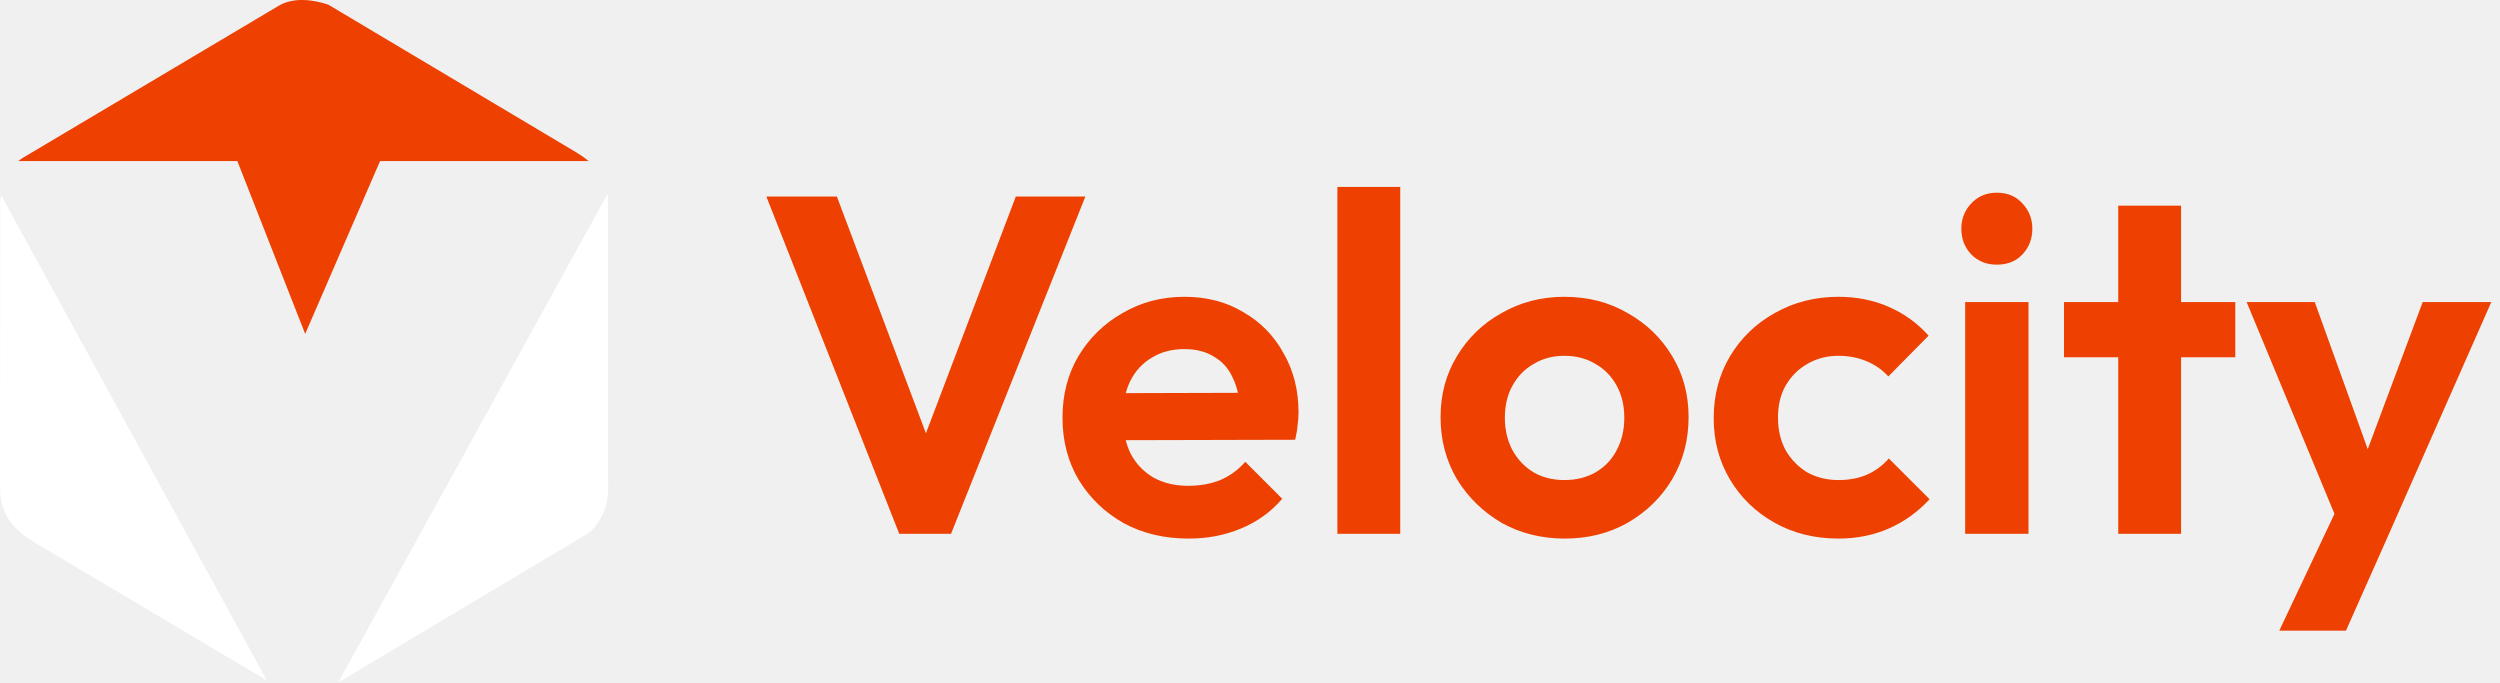
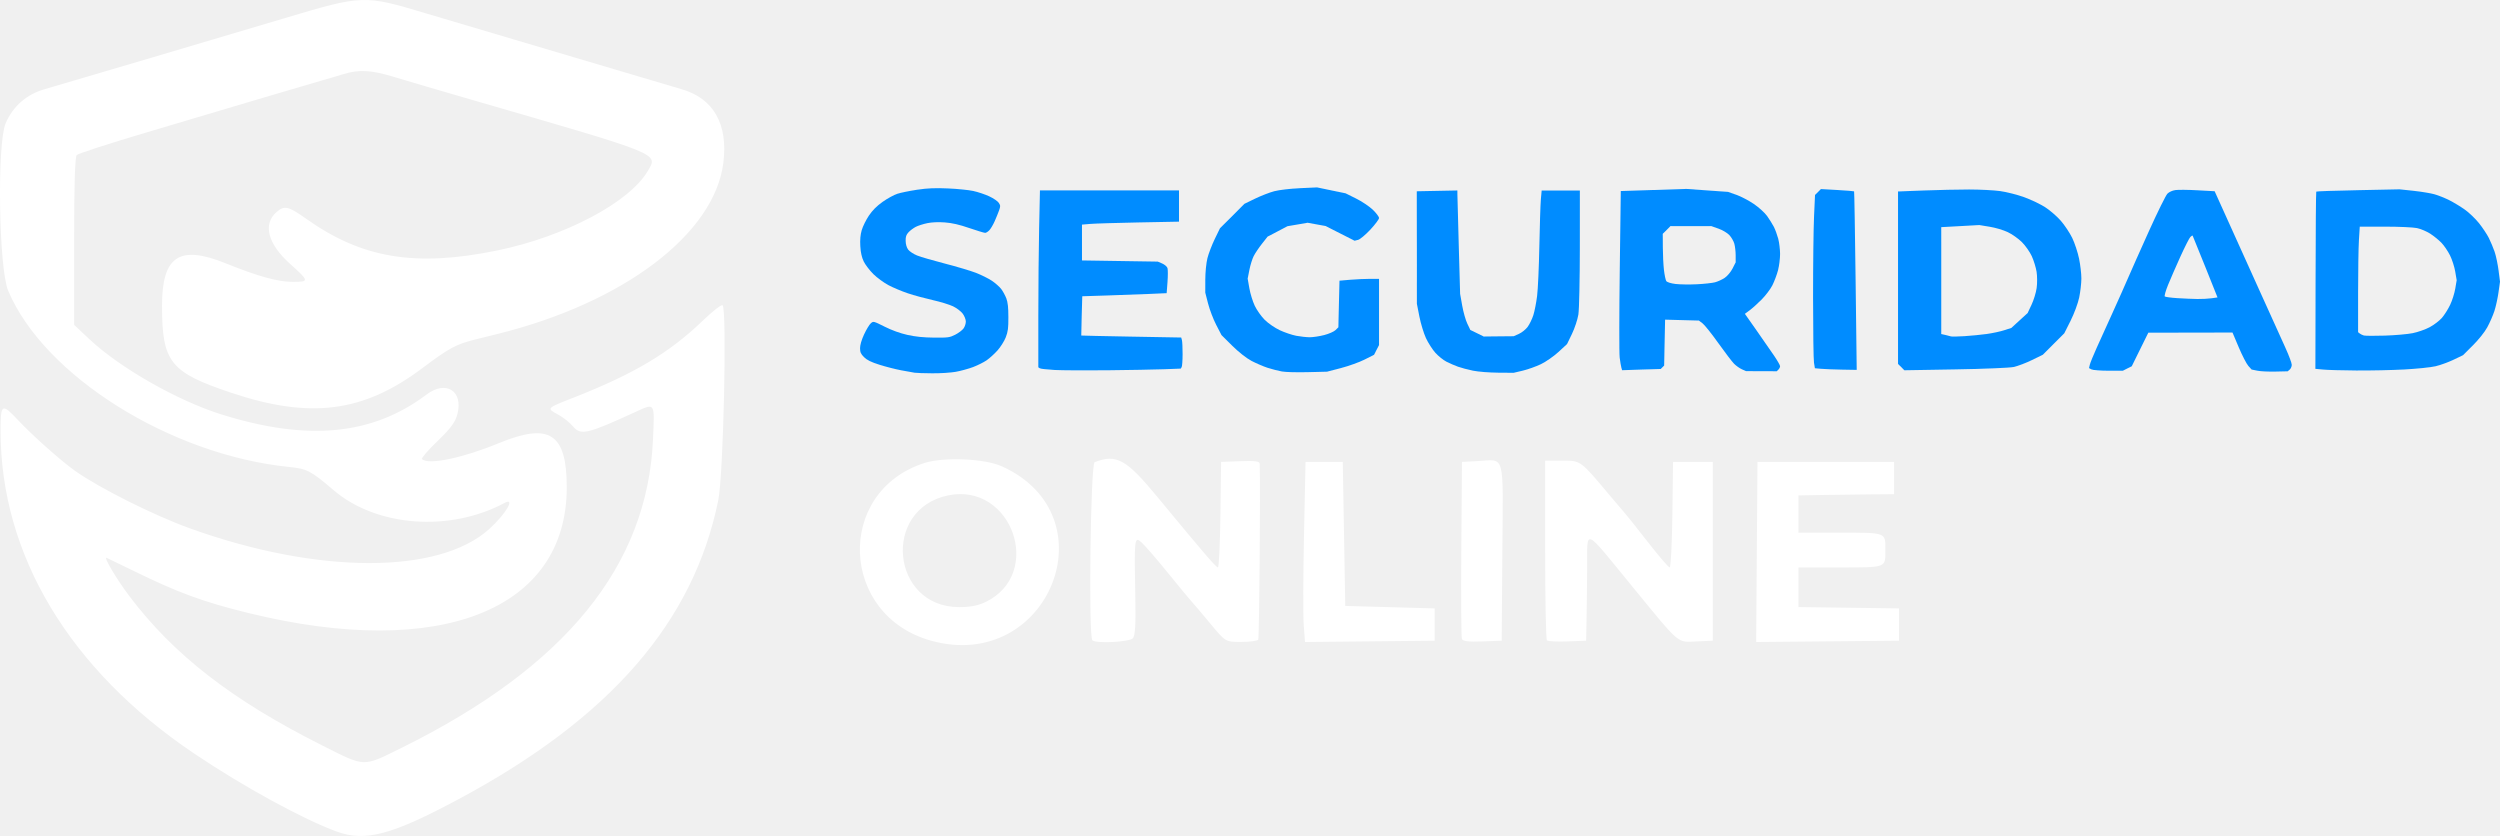
- <svg xmlns="http://www.w3.org/2000/svg" width="370" height="101" viewBox="0 0 370 101" fill="none">
-   <path d="M35.129 23.84L45.167 49.415L56.248 23.84H87.108C86.565 23.376 85.978 22.964 85.362 22.594L48.617 0.705C46.377 -0.07 43.427 -0.439 41.267 0.842L3.363 23.369C3.138 23.507 2.928 23.666 2.725 23.833H35.129V23.84Z" fill="#EE4000" />
-   <path d="M0.145 28.858C0.08 29.285 0.043 29.712 0.043 30.132L0 72.036C0 76.178 1.957 78.394 5.262 80.363L39.492 100.703L0.145 28.858Z" fill="white" />
-   <path d="M89.92 28.706L50.059 101L86.666 79.154C88.703 77.937 90 75.026 90 72.644L89.978 29.604C89.978 29.292 89.949 28.995 89.913 28.698L89.92 28.706Z" fill="white" />
-   <path d="M133.087 79L113.42 29.087H123.857L139.051 69.486H135.004L150.34 29.087H160.635L140.755 79H133.087ZM175.923 79.71C172.326 79.71 169.131 78.953 166.338 77.438C163.546 75.876 161.321 73.746 159.664 71.048C158.055 68.35 157.25 65.273 157.25 61.818C157.25 58.41 158.031 55.381 159.593 52.73C161.203 50.032 163.38 47.902 166.125 46.34C168.871 44.731 171.924 43.926 175.284 43.926C178.598 43.926 181.509 44.683 184.017 46.198C186.573 47.665 188.561 49.701 189.981 52.304C191.449 54.86 192.182 57.771 192.182 61.037C192.182 61.652 192.135 62.291 192.04 62.954C191.993 63.569 191.875 64.279 191.685 65.084L162.859 65.155V58.197L187.354 58.126L183.591 61.037C183.497 59.002 183.118 57.298 182.455 55.925C181.84 54.552 180.917 53.511 179.686 52.801C178.503 52.044 177.036 51.665 175.284 51.665C173.438 51.665 171.829 52.091 170.456 52.943C169.084 53.748 168.019 54.907 167.261 56.422C166.551 57.889 166.196 59.641 166.196 61.676C166.196 63.759 166.575 65.581 167.332 67.143C168.137 68.658 169.273 69.841 170.74 70.693C172.208 71.498 173.912 71.9 175.852 71.9C177.604 71.9 179.189 71.616 180.609 71.048C182.029 70.433 183.26 69.533 184.301 68.35L189.768 73.817C188.112 75.758 186.076 77.225 183.662 78.219C181.296 79.213 178.716 79.71 175.923 79.71ZM197.934 79V27.667H207.235V79H197.934ZM231.593 79.71C228.138 79.71 225.014 78.929 222.221 77.367C219.476 75.758 217.275 73.604 215.618 70.906C214.009 68.161 213.204 65.108 213.204 61.747C213.204 58.386 214.009 55.381 215.618 52.73C217.228 50.032 219.429 47.902 222.221 46.34C225.014 44.731 228.114 43.926 231.522 43.926C235.025 43.926 238.149 44.731 240.894 46.34C243.687 47.902 245.888 50.032 247.497 52.73C249.107 55.381 249.911 58.386 249.911 61.747C249.911 65.108 249.107 68.161 247.497 70.906C245.888 73.604 243.687 75.758 240.894 77.367C238.149 78.929 235.049 79.71 231.593 79.71ZM231.522 71.048C233.274 71.048 234.812 70.669 236.137 69.912C237.51 69.107 238.551 68.019 239.261 66.646C240.019 65.226 240.397 63.617 240.397 61.818C240.397 60.019 240.019 58.434 239.261 57.061C238.504 55.688 237.463 54.623 236.137 53.866C234.812 53.061 233.274 52.659 231.522 52.659C229.818 52.659 228.304 53.061 226.978 53.866C225.653 54.623 224.612 55.688 223.854 57.061C223.097 58.434 222.718 60.019 222.718 61.818C222.718 63.617 223.097 65.226 223.854 66.646C224.612 68.019 225.653 69.107 226.978 69.912C228.304 70.669 229.818 71.048 231.522 71.048ZM272.087 79.71C268.585 79.71 265.437 78.929 262.644 77.367C259.852 75.805 257.651 73.675 256.041 70.977C254.432 68.279 253.627 65.25 253.627 61.889C253.627 58.481 254.432 55.428 256.041 52.73C257.651 50.032 259.852 47.902 262.644 46.34C265.484 44.731 268.632 43.926 272.087 43.926C274.785 43.926 277.27 44.423 279.542 45.417C281.814 46.411 283.779 47.831 285.435 49.677L279.471 55.712C278.572 54.718 277.483 53.961 276.205 53.44C274.975 52.919 273.602 52.659 272.087 52.659C270.383 52.659 268.845 53.061 267.472 53.866C266.147 54.623 265.082 55.688 264.277 57.061C263.52 58.386 263.141 59.972 263.141 61.818C263.141 63.617 263.52 65.226 264.277 66.646C265.082 68.019 266.147 69.107 267.472 69.912C268.845 70.669 270.383 71.048 272.087 71.048C273.649 71.048 275.046 70.788 276.276 70.267C277.554 69.699 278.643 68.894 279.542 67.853L285.577 73.888C283.826 75.781 281.814 77.225 279.542 78.219C277.27 79.213 274.785 79.71 272.087 79.71ZM290.845 79V44.707H300.217V79H290.845ZM295.531 39.169C294.016 39.169 292.762 38.672 291.768 37.678C290.774 36.637 290.277 35.359 290.277 33.844C290.277 32.377 290.774 31.122 291.768 30.081C292.762 29.04 294.016 28.519 295.531 28.519C297.093 28.519 298.347 29.04 299.294 30.081C300.288 31.122 300.785 32.377 300.785 33.844C300.785 35.359 300.288 36.637 299.294 37.678C298.347 38.672 297.093 39.169 295.531 39.169ZM313.497 79V30.436H322.798V79H313.497ZM305.474 52.872V44.707H330.821V52.872H305.474ZM346.844 79.284L332.502 44.707H342.584L352.098 71.119H348.69L358.559 44.707H368.712L353.447 79.284H346.844ZM337.33 93.342L347.767 71.261L353.447 79.284L347.199 93.342H337.33Z" fill="#EE4000" />
+ <svg xmlns="http://www.w3.org/2000/svg" width="2457.88" height="821.91" viewBox="0 0 2457.88 821.91" preserveAspectRatio="xMidYMid meet">
+   <defs>
+     <mask id="mask_1" mask-type="alpha">
+       <path d="M-26.29,-269.76 L2473.71,-269.76 L2473.71,1093.24 L-26.29,1093.24 L-26.29,-269.76 Z" fill-rule="evenodd" style="fill:white;" />
+     </mask>
+   </defs>
+   <g id="Grupo2">
+     <g mask="url(#mask_1)">
+       <path d="M331.38,817.67 C298.27,805.67 239.57,773.57 191,740.91 C68.3,658.41 0.57,545.53 0.57,423.57 C0.57,396.65 1.73,395.96 17.96,413.27 C32.01,428.25 59.92,453.07 73.66,462.82 C97.85,479.97 151.56,506.84 187.34,519.68 C312.85,564.74 431.41,564.9 481.02,520.09 C497.21,505.46 507.16,488.52 496.07,494.46 C442.13,523.33 370.31,518 328.07,481.99 C305.37,462.65 302.03,460.91 284.15,459.09 C167.27,447.19 43.3,369.38 8.02,285.79 C-1.23,263.86 -3.05,141.18 5.58,121.12 C12.72,104.51 26.15,92.77 43.8,87.72 C61.88,82.54 225.7,34.08 280.11,17.81 C356.76,-5.11 357.8,-5.14 419.27,13.3 C440.75,19.75 479.76,31.32 505.94,39.03 C532.12,46.73 576.62,59.93 604.82,68.36 C633.02,76.8 662.33,85.48 669.96,87.66 C701.5,96.65 715.94,122.03 711.16,160.1 C702.37,230.07 613.09,297.67 488.85,328.41 C484.15,329.57 474.81,331.88 468.1,333.55 C448.25,338.48 442.01,341.84 414.97,362.13 C357.13,405.54 304.89,412.19 227.02,386.05 C167.27,365.99 159.36,356.03 159.29,300.82 C159.23,251.9 176.19,240.47 221.65,258.79 C253.74,271.73 273.16,277.12 287.69,277.12 C304.27,277.12 304.17,276.46 285.15,259.38 C263.22,239.69 258.2,220.35 271.94,208.43 C279.63,201.77 283.55,202.66 301,215.06 C355.9,254.06 408.38,262.78 488.77,246.27 C555.29,232.6 618.75,199.09 636.96,168 C647.1,150.69 651.26,152.38 466.88,99 C433.98,89.47 398.21,78.96 387.39,75.64 C365.03,68.78 352.83,68.13 337.31,72.97 C331.36,74.83 322.1,77.56 316.73,79.03 C311.36,80.51 284.99,88.27 258.14,96.27 C231.28,104.28 179.79,119.59 143.71,130.3 C107.63,141.01 76.93,150.95 75.48,152.4 C73.7,154.18 72.86,181.65 72.88,237.22 L72.91,319.41 L87.78,333.39 C117.9,361.7 174.47,393.93 217.85,407.49 C302.81,434.06 366.36,427.87 419.43,387.85 C438.5,373.47 455.63,384.41 449.7,407.16 C447.65,415.02 442.96,421.37 430.15,433.64 C420.88,442.51 414,450.48 414.86,451.34 C420.94,457.41 454.74,450.41 490.56,435.64 C540.37,415.12 557.21,426.1 557.21,479.13 C557.21,599.68 432.86,648.89 244.71,602.81 C199.6,591.76 174.86,582.66 130.12,560.66 C117.45,554.43 106.06,548.93 104.82,548.43 C101.35,547.04 114.72,569.57 127.09,585.96 C170.88,643.93 228.05,688.26 316.23,732.59 C359.83,754.51 356.04,754.39 395,735.14 C555.92,655.65 636.72,556.35 642.02,431.54 C643.58,394.77 644.44,395.99 623.58,405.55 C577.16,426.82 570.94,428.23 563.35,419.21 C560.19,415.45 553.67,410.26 548.86,407.67 C537.06,401.31 536.89,401.5 563.92,390.91 C623.2,367.69 658.06,346.93 690.87,315.32 C700.61,305.94 709.4,299.1 710.41,300.11 C714.86,304.57 711.26,466.8 706.16,491.86 C681.75,611.64 599.91,705.86 450.99,785.63 C385.27,820.83 359.3,827.79 331.38,817.67 ZM915.64,629.97 C825.59,605.17 820.81,483.55 908.77,455.22 C927.78,449.09 968.08,450.81 985.01,458.47 C1093.26,507.41 1030.85,661.71 915.64,629.97 ZM969.04,591.84 C1026.57,563.99 994.87,474.02 932.12,487.05 C866.68,500.63 876.01,596.64 942.79,596.89 C953.83,596.93 961.63,595.42 969.04,591.84 ZM1073.97,629.49 C1070.02,625.54 1072.18,455.93 1076.21,454.38 C1097.75,446.12 1107.27,451.42 1138.19,488.91 C1183.24,543.52 1195.47,557.75 1197.42,557.82 C1198.4,557.85 1199.5,534.53 1199.86,506 L1200.52,454.12 L1219.44,453.41 C1233.6,452.87 1238.39,453.49 1238.47,455.85 C1239.3,479.72 1238.08,627.17 1237.04,628.84 C1236.27,630.1 1228.7,631.12 1220.24,631.12 C1204.84,631.12 1204.84,631.12 1189.72,612.84 C1181.4,602.79 1173.25,593.17 1171.61,591.48 C1169.97,589.78 1159.73,577.41 1148.86,563.98 C1137.99,550.56 1126.21,536.91 1122.69,533.65 C1115.17,526.69 1115.03,527.84 1116.21,589.02 C1116.69,614 1116.02,624.85 1113.84,627.47 C1110.71,631.24 1077.41,632.93 1073.97,629.49 ZM1281.77,614.68 C1281.09,605.6 1281.2,565.75 1282.03,526.14 L1283.53,454.12 L1301.84,454.12 L1320.15,454.12 L1321.37,524.92 L1322.59,595.72 L1366.54,596.94 L1410.48,598.16 L1410.48,614.03 L1410.48,629.9 L1346.75,630.55 L1283.02,631.2 L1281.77,614.68 ZM1437.27,628.16 C1436.6,626.42 1436.34,586.54 1436.69,539.56 L1437.34,454.12 L1451.88,453.37 C1480.34,451.91 1477.77,442.81 1477.04,542.68 L1476.4,629.9 L1457.44,630.61 C1443.62,631.14 1438.15,630.47 1437.27,628.16 ZM1520.84,629.59 C1519.9,628.64 1519.12,588.5 1519.12,540.38 L1519.12,452.9 L1535.72,452.9 C1554.37,452.9 1553.43,452.22 1582.66,487.08 C1589.97,495.81 1597.07,504.16 1598.43,505.64 C1599.8,507.12 1609.61,519.48 1620.24,533.1 C1630.87,546.73 1640.46,557.88 1641.55,557.88 C1642.64,557.88 1643.83,534.53 1644.2,506 L1644.86,454.12 L1664.39,454.12 L1683.92,454.12 L1683.92,542.01 L1683.92,629.9 L1668.01,630.61 C1648.54,631.48 1652.51,634.87 1604.73,576.55 C1556.07,517.13 1560.67,519.04 1560.41,558.19 C1560.3,576.15 1560.02,599.63 1559.8,610.37 L1559.41,629.9 L1540.99,630.61 C1530.86,630.99 1521.79,630.53 1520.84,629.59 ZM1727.22,542.66 L1727.86,454.12 L1795,454.12 L1862.14,454.12 L1862.14,469.99 L1862.14,485.86 L1838.95,486.04 C1826.19,486.13 1805.04,486.41 1791.95,486.65 L1768.15,487.08 L1768.15,505.39 L1768.15,523.7 L1807.01,523.7 C1855.32,523.7 1853.6,523.07 1853.6,540.79 C1853.6,558.51 1855.32,557.88 1807.01,557.88 L1768.15,557.88 L1768.15,577.36 L1768.15,596.84 L1817.59,597.5 L1867.02,598.16 L1867.02,614.03 L1867.02,629.9 L1796.8,630.55 L1726.58,631.2 L1727.22,542.66 ZM887.45,363.85 C847.5,355.91 839.91,349.15 849.35,329.9 C856.66,315 857.47,314.48 865.52,319.66 C885.86,332.75 927.46,337.49 942.34,328.41 C959.02,318.25 948.79,300.65 923.42,295.86 C875.89,286.89 849.97,270.51 846.48,247.23 C842.99,223.91 855.49,203 879.47,192.06 C898.05,183.59 949.81,183.07 967.37,191.18 C985.5,199.56 985.26,199.14 979.52,212.54 C971.66,230.88 971.58,230.92 955.71,224.39 C924.26,211.46 888.14,218.62 889.71,237.48 C890.64,248.77 894.64,250.9 932.94,260.58 C981.9,272.95 993.76,284.69 991.33,318.36 C988.62,355.78 944.37,375.15 887.45,363.85 ZM1261.89,364.87 C1179.18,352.17 1156.67,244.86 1227.18,199.44 C1261.3,177.46 1322.22,180.63 1348.84,205.77 C1357.7,214.15 1357.44,215.55 1344.61,227.98 C1333.67,238.58 1333.67,238.58 1322.41,231.12 C1269.84,196.3 1208.06,243.39 1232.29,299.79 C1243.38,325.6 1277.11,338.57 1307.25,328.62 C1316.32,325.62 1316.32,325.62 1317.01,300.76 L1317.71,275.9 L1336.63,275.18 L1355.55,274.47 L1355.55,309.87 C1355.55,345.27 1355.55,345.27 1345.17,351.29 C1324.3,363.38 1289.34,369.09 1261.89,364.87 ZM1449.43,364.05 C1402.39,354.76 1391.77,332.75 1392.74,246.57 L1393.39,188.01 L1412.92,188.01 L1432.45,188.01 L1433.67,248.26 C1435.18,322.37 1439.95,332.19 1474.27,331.69 C1507.49,331.21 1512.65,320.07 1514.24,245.38 L1515.46,188.01 L1533.77,188.01 L1552.08,188.01 L1552.84,244.16 C1553.31,278.83 1552.57,305.09 1550.91,312.79 C1542.2,353.21 1500.69,374.18 1449.43,364.05 ZM1022.1,361.71 C1021.5,360.15 1021.3,320.43 1021.65,273.44 L1022.3,188.01 L1090.66,188.01 L1159.02,188.01 L1159.02,202.66 L1159.02,217.3 L1111.41,218.52 L1063.8,219.74 L1063.8,238.06 L1063.8,256.37 L1100.42,256.96 C1150.44,257.77 1148.43,257.03 1147.54,274.14 L1146.81,288.1 L1105.31,289.32 L1063.8,290.55 L1063.09,310.64 L1062.39,330.73 L1111.92,331.39 L1161.46,332.05 L1162.18,347.31 C1162.72,358.57 1162.08,362.56 1159.74,362.55 C1158,362.53 1126.56,362.98 1089.88,363.53 C1040.71,364.28 1022.9,363.8 1022.1,361.71 ZM1597.83,363.36 C1592.3,362.22 1592.3,362.22 1592.95,275.11 L1593.59,188.01 L1641.19,187.3 C1692.77,186.53 1702.93,188.01 1721.76,199.01 C1757.66,220 1759.42,274.38 1725.03,300.51 L1714.87,308.23 L1724,321.69 C1729.03,329.09 1737.34,340.87 1742.47,347.87 C1753.07,362.31 1751.96,364.93 1735.19,364.94 C1710.94,364.97 1707.76,363.3 1694.47,343.61 C1673.92,313.16 1674.7,313.74 1654.18,313.74 L1636.31,313.74 L1636.31,336.79 C1636.31,349.47 1635.49,360.33 1634.48,360.92 C1631.42,362.74 1603.72,364.59 1597.83,363.36 ZM1692.31,275.98 C1702.69,270.61 1707.11,262.92 1707.11,250.26 C1707.11,228.27 1695.32,220.97 1659.81,220.97 C1633.74,220.97 1631.33,225.01 1635.09,262.43 C1636.78,279.32 1636.78,279.32 1649.36,280.05 C1670.27,281.26 1684.74,279.89 1692.31,275.98 ZM1869.52,361.68 C1866.2,359.25 1865.81,348.37 1866.38,273.46 L1867.02,188.01 L1915.85,187.28 C1964.91,186.55 1970.36,187.16 1994.93,196.25 C2068.44,223.44 2060.2,336.27 1982.99,359.6 C1970.38,363.41 1874.29,365.18 1869.52,361.68 ZM1975.45,323.47 C2016.18,300.53 2012.23,240.65 1968.96,225.09 C1959.87,221.82 1951.14,220.95 1932.75,221.48 L1908.53,222.19 L1907.87,273.39 C1907.5,301.56 1907.79,326.12 1908.5,327.98 C1910.94,334.34 1962.29,330.88 1975.45,323.47 ZM2055.12,362.74 C2053.65,360.36 2056.5,353.06 2070.94,322.28 C2074.72,314.23 2083.81,293.9 2091.16,277.12 C2098.5,260.33 2107.78,239.46 2111.79,230.73 C2115.79,222 2121.92,208.5 2125.4,200.73 C2131.73,186.6 2131.73,186.6 2154.18,187.3 L2176.62,188.01 L2189.23,216.08 C2196.16,231.52 2205.22,251.3 2209.36,260.03 C2213.49,268.76 2220.17,283.59 2224.18,292.99 C2228.2,302.39 2236.55,320.74 2242.74,333.76 C2257.64,365.13 2257.66,365.04 2233.65,364.98 C2212.79,364.92 2211.28,363.91 2202.62,344.03 L2194.73,325.95 L2153.51,325.95 L2112.29,325.95 L2103.18,344.87 C2094.07,363.79 2094.07,363.79 2075.36,364.5 C2064.6,364.9 2056,364.16 2055.12,362.74 ZM2180.74,293.21 C2180.74,292.66 2175.25,278.72 2168.54,262.23 C2161.82,245.74 2156.33,231.9 2156.33,231.49 C2156.33,231.07 2155.34,230.73 2154.12,230.73 C2152.01,230.73 2127.03,287.16 2127.03,291.92 C2127.03,293.2 2138.84,294.21 2153.89,294.21 C2168.66,294.21 2180.74,293.76 2180.74,293.21 ZM2277.09,361.99 C2276.43,360.28 2276.18,320.43 2276.54,273.44 L2277.18,188.01 L2324.79,187.27 C2379.64,186.42 2394.32,188.6 2414.64,200.61 C2483.87,241.53 2463.41,353.09 2385.17,361.32 C2354.87,364.51 2278.24,364.98 2277.09,361.99 ZM2382.12,325.75 C2423.49,310.27 2426.89,248.55 2387.51,227.71 C2378.61,223 2373.47,222.29 2347.98,222.24 L2318.68,222.19 L2318.02,273.39 C2317.66,301.56 2317.9,326 2318.56,327.71 C2320.67,333.22 2365.89,331.82 2382.12,325.75 ZM1784.52,360.74 C1782.15,356.41 1783,195.85 1785.42,191.33 C1787.64,187.18 1790.2,186.67 1805.52,187.29 L1823.08,188.01 L1823.72,275.29 L1824.36,362.57 L1804.94,362.57 C1794.26,362.57 1785.07,361.74 1784.52,360.74 Z" style="fill:#FFFFFF;" />
+     </g>
+   </g>
+   <path d="M916.5,367.04 C908.63,366.98 900.85,366.71 899.21,366.44 C897.57,366.18 891.67,365.12 886.1,364.08 C880.52,363.04 870.88,360.58 864.68,358.62 C856.36,355.99 852.36,354.01 849.47,351.13 C846.3,347.96 845.56,346.27 845.56,342.25 C845.56,339.12 847.03,334.12 849.55,328.72 C851.74,324.01 854.69,319.13 856.1,317.88 C858.65,315.63 858.76,315.66 869.7,321.15 C876.71,324.67 884.86,327.62 892.06,329.24 C900,331.03 907.84,331.83 918.29,331.93 C931.97,332.06 933.68,331.83 939.09,329.09 C942.34,327.45 946.04,324.67 947.32,322.9 C948.61,321.13 949.61,318.01 949.55,315.96 C949.49,313.91 948.07,310.43 946.4,308.24 C944.72,306.04 940.53,302.87 937.08,301.19 C933.63,299.51 924.64,296.75 917.1,295.06 C909.56,293.37 898.59,290.39 892.73,288.43 C886.87,286.47 878.3,282.89 873.69,280.47 C869.08,278.04 862.3,273.1 858.64,269.49 C854.97,265.88 850.7,260.27 849.15,257.04 C847.21,253 846.17,248.32 845.8,242.04 C845.44,235.76 845.88,230.83 847.21,226.26 C848.27,222.6 851.42,216.21 854.21,212.05 C857.67,206.88 861.92,202.61 867.69,198.49 C872.32,195.19 878.9,191.58 882.31,190.48 C885.73,189.38 894.54,187.59 901.91,186.5 C911.97,185.01 919.47,184.7 932,185.24 C941.18,185.64 952.4,186.77 956.93,187.76 C961.47,188.74 968.53,191.12 972.63,193.04 C976.74,194.96 980.95,197.83 981.99,199.43 C983.67,201.99 983.7,202.87 982.2,206.99 C981.28,209.55 979.33,214.33 977.87,217.61 C976.42,220.89 974.13,224.78 972.78,226.26 C971.44,227.73 969.52,228.94 968.53,228.94 C967.54,228.94 960.53,226.8 952.94,224.2 C943.19,220.84 936.19,219.23 929.02,218.68 C922.56,218.19 916.29,218.45 911.73,219.39 C907.8,220.2 902.7,221.83 900.4,223 C898.11,224.17 894.89,226.57 893.25,228.32 C890.93,230.8 890.3,232.71 890.39,236.85 C890.46,240.17 891.4,243.41 892.88,245.4 C894.19,247.17 898.16,249.78 901.71,251.2 C905.25,252.62 917.54,256.2 929.02,259.15 C940.5,262.11 954.15,266.17 959.36,268.18 C964.57,270.19 971.63,273.69 975.05,275.96 C978.47,278.23 982.65,281.9 984.33,284.11 C986.02,286.32 988.3,290.5 989.4,293.41 C990.83,297.18 991.42,302.44 991.43,311.8 C991.45,322.59 990.98,326.13 988.79,331.72 C987.32,335.46 983.67,341.25 980.67,344.58 C977.67,347.92 972.87,352.26 970.01,354.23 C967.15,356.2 961.19,359.18 956.75,360.87 C952.32,362.55 944.67,364.65 939.75,365.54 C934.83,366.43 924.37,367.11 916.5,367.04 Z" style="fill:#008CFF;" />
+   <path d="M1088.79,364.04 C1067.48,364.25 1044.14,364.13 1036.92,363.75 C1029.71,363.38 1023.14,362.64 1022.32,362.11 L1020.83,361.14 L1020.83,310.84 C1020.83,283.17 1021.19,244.04 1021.62,223.87 L1022.41,187.21 L1090.77,187.21 L1159.14,187.21 L1159.14,202.57 L1159.14,217.92 L1119.49,218.69 C1097.69,219.11 1076.23,219.77 1071.8,220.15 L1063.75,220.83 L1063.75,238.44 L1063.75,256.04 L1101.01,256.62 L1138.27,257.2 L1142.63,259.06 C1145.07,260.1 1147.35,262.08 1147.82,263.56 C1148.29,265.02 1148.29,271.17 1147.84,277.23 L1147.01,288.24 L1130.12,288.98 C1120.83,289.39 1102.16,290.07 1088.63,290.49 L1064.03,291.27 L1063.49,310.48 C1063.19,321.04 1063,329.78 1063.05,329.88 C1063.11,329.99 1085.24,330.47 1112.24,330.95 L1161.33,331.82 L1162.01,334.33 C1162.38,335.71 1162.68,341.94 1162.68,348.17 C1162.68,354.4 1162.26,360.15 1161.75,360.96 L1160.82,362.42 L1144.18,363.03 C1135.03,363.37 1110.1,363.82 1088.79,364.04 Z" style="fill:#008CFF;" />
+   <path d="M1285.79,365.92 C1275.39,366.2 1263.9,365.88 1260.26,365.21 C1256.61,364.55 1250.31,362.93 1246.25,361.61 C1242.2,360.3 1235.1,357.25 1230.48,354.84 C1225.62,352.31 1217.63,346.05 1211.5,339.96 L1200.93,329.46 L1195.71,319.38 C1192.84,313.84 1189.25,304.44 1187.73,298.5 L1184.97,287.71 L1184.97,274.92 C1184.97,267.89 1185.93,258.38 1187.09,253.79 C1188.26,249.2 1191.51,240.72 1194.31,234.94 L1199.41,224.44 L1211.44,212.41 L1223.48,200.37 L1233.98,195.27 C1239.76,192.47 1248.26,189.18 1252.89,187.97 C1257.51,186.75 1268.85,185.41 1278.09,185 L1294.89,184.25 L1308.89,187.15 L1322.9,190.06 L1333.16,195.13 C1338.81,197.92 1346.21,202.87 1349.62,206.13 C1353.02,209.39 1355.8,213.09 1355.8,214.35 C1355.8,215.61 1351.94,220.77 1347.22,225.81 C1342.51,230.85 1337.1,235.37 1335.22,235.84 L1331.79,236.7 L1317.54,229.46 L1303.29,222.22 L1294.44,220.61 L1285.58,219.01 L1275.68,220.71 L1265.78,222.4 L1256,227.54 L1246.23,232.68 L1240.7,239.67 C1237.67,243.51 1234.03,248.92 1232.61,251.69 C1231.2,254.45 1229.28,260.59 1228.35,265.33 L1226.66,273.94 L1228.31,283.42 C1229.22,288.64 1231.6,296.36 1233.6,300.59 C1235.6,304.82 1240,311.05 1243.38,314.43 C1246.76,317.81 1253.43,322.4 1258.21,324.64 C1262.99,326.87 1270.29,329.35 1274.44,330.13 C1278.58,330.92 1284.59,331.56 1287.79,331.56 C1290.99,331.56 1297.36,330.59 1301.95,329.4 C1306.54,328.21 1311.54,326.01 1313.05,324.5 L1315.81,321.77 L1316.36,298.85 L1316.92,275.94 L1327.47,275.04 C1333.27,274.55 1342.02,274.15 1346.91,274.15 L1355.8,274.15 L1355.8,306.71 L1355.8,339.26 L1353.35,344.04 L1350.9,348.82 L1341.51,353.56 C1336.34,356.17 1325.94,359.9 1318.4,361.86 L1304.69,365.42 L1285.79,365.92 Z" style="fill:#008CFF;" />
+   <path d="M1472.72,366.42 C1464.25,366.35 1453.23,365.47 1448.22,364.44 C1443.21,363.42 1436.54,361.65 1433.38,360.51 C1430.23,359.37 1425.14,357.16 1422.08,355.6 C1419.03,354.04 1414.13,350.12 1411.21,346.89 C1408.29,343.65 1404.11,337.15 1401.93,332.43 C1399.75,327.72 1396.85,318.19 1395.48,311.26 L1393.01,298.66 L1392.96,243.35 L1392.91,188.04 L1412.86,187.65 L1432.82,187.26 L1432.85,191.15 C1432.87,193.29 1433.48,216.15 1434.2,241.95 L1435.52,288.85 L1437.56,300.44 C1438.69,306.82 1440.95,314.81 1442.6,318.21 L1445.59,324.39 L1452.15,327.61 L1458.72,330.84 L1473.42,330.69 L1488.13,330.55 L1493.29,328.27 C1496.14,327.02 1499.99,323.94 1501.87,321.43 C1503.74,318.91 1506.28,313.71 1507.51,309.86 C1508.73,306.01 1510.4,297.5 1511.21,290.95 C1512.03,284.41 1513.02,262.35 1513.42,241.95 C1513.81,221.54 1514.48,200.9 1514.9,196.09 L1515.65,187.34 L1534.45,187.34 L1553.24,187.34 L1553.23,243.7 C1553.22,274.79 1552.58,304.14 1551.8,309.16 C1551.02,314.16 1548.18,322.76 1545.5,328.26 L1540.63,338.27 L1532.23,346.05 C1527.6,350.33 1519.83,355.73 1514.95,358.06 C1510.07,360.39 1502.04,363.25 1497.1,364.41 L1488.13,366.53 L1472.72,366.42 Z" style="fill:#008CFF;" />
+   <path d="M1731.74,364.94 L1716.66,364.89 L1712.56,363.08 C1710.31,362.09 1706.83,359.62 1704.82,357.59 C1702.81,355.56 1695.84,346.42 1689.33,337.27 C1682.82,328.11 1675.86,319.4 1673.87,317.9 L1670.24,315.17 L1653.64,314.72 L1637.04,314.27 L1636.58,336.83 L1636.12,359.4 L1634.44,361.08 L1632.76,362.76 L1613.76,363.36 L1594.77,363.97 L1594.04,361.41 C1593.64,360 1592.89,355.56 1592.38,351.53 C1591.87,347.51 1591.91,309.03 1592.46,266.02 L1593.47,187.82 L1625.72,186.78 L1657.96,185.74 L1678.44,187.2 L1698.91,188.65 L1707.1,191.52 C1711.61,193.1 1719.33,197.14 1724.26,200.49 C1729.19,203.84 1735.09,209.21 1737.38,212.42 C1739.67,215.62 1742.64,220.39 1743.99,223.02 C1745.33,225.65 1747.25,230.87 1748.25,234.62 C1749.25,238.38 1750.08,245.16 1750.09,249.69 C1750.1,254.23 1749.19,261.46 1748.07,265.76 C1746.95,270.06 1744.45,276.69 1742.53,280.49 C1740.6,284.29 1735.84,290.6 1731.94,294.52 C1728.04,298.43 1722.74,303.19 1720.17,305.08 L1715.49,308.54 L1726.93,324.82 C1733.22,333.78 1741.01,344.99 1744.23,349.74 C1747.46,354.49 1750.1,359.13 1750.1,360.05 C1750.1,360.97 1749.37,362.45 1748.47,363.35 L1746.83,364.99 L1731.74,364.94 ZM1668.2,279.48 C1675.33,279.13 1683.38,278.26 1686.08,277.55 C1688.78,276.84 1693.08,274.88 1695.63,273.18 C1698.19,271.48 1701.66,267.36 1703.35,264.01 L1706.42,257.93 L1706.42,251.05 C1706.42,247.26 1705.82,242.06 1705.08,239.5 C1704.35,236.93 1702.1,233.11 1700.08,231.01 C1698.07,228.91 1693.3,226.1 1689.48,224.76 L1682.53,222.34 L1662.43,222.34 L1642.32,222.34 L1638.54,226.12 L1634.75,229.91 L1634.81,243.19 C1634.84,250.49 1635.34,260.48 1635.91,265.38 C1636.48,270.29 1637.5,275.19 1638.18,276.28 C1638.89,277.43 1642.73,278.65 1647.32,279.19 C1651.67,279.7 1661.06,279.83 1668.2,279.48 Z" style="fill:#008CFF;" />
+   <path d="M1810.93,363.4 C1802.95,363.26 1793.7,362.9 1790.37,362.59 L1784.32,362.04 L1783.43,356.62 C1782.93,353.64 1782.53,324.81 1782.52,292.57 C1782.51,260.32 1782.94,224.43 1783.48,212.81 L1784.44,191.68 L1787.35,188.78 L1790.25,185.88 L1806.38,186.8 C1815.26,187.31 1822.69,187.9 1822.9,188.11 C1823.11,188.32 1823.76,227.91 1824.35,276.08 L1825.43,363.66 L1810.93,363.4 Z" style="fill:#008CFF;" />
+   <path d="M1922.3,363.2 L1872.28,364.03 L1869.16,360.91 L1866.05,357.79 L1866.05,273.01 L1866.05,188.23 L1891.33,187.27 C1905.24,186.74 1925.31,186.31 1935.93,186.3 C1946.55,186.3 1960.34,187.01 1966.57,187.87 C1972.8,188.74 1983.39,191.44 1990.1,193.87 C1996.81,196.29 2006.13,200.75 2010.8,203.77 C2015.48,206.8 2022.35,212.75 2026.07,217.01 C2029.8,221.26 2034.84,228.84 2037.28,233.84 C2039.71,238.84 2042.75,247.97 2044.02,254.13 C2045.29,260.29 2046.32,269.15 2046.31,273.82 C2046.3,278.49 2045.32,286.92 2044.15,292.57 C2042.97,298.21 2039.2,308.42 2035.76,315.25 L2029.51,327.67 L2018.98,338.2 L2008.45,348.73 L1997.71,354 C1991.8,356.9 1983.67,359.97 1979.64,360.82 C1975.61,361.67 1949.81,362.74 1922.3,363.2 ZM1931.27,330.51 C1937.72,330.11 1947.62,329.14 1953.26,328.36 C1958.9,327.58 1966.66,325.91 1970.5,324.65 L1977.48,322.37 L1985.46,315.08 L1993.44,307.78 L1997.31,299.6 C1999.44,295.1 2001.7,287.72 2002.34,283.19 C2002.98,278.67 2002.95,271.48 2002.28,267.21 C2001.6,262.95 1999.47,256.03 1997.54,251.83 C1995.61,247.63 1991.23,241.42 1987.81,238.01 C1984.39,234.61 1978.12,230.19 1973.88,228.19 C1969.64,226.18 1961.62,223.8 1956.05,222.91 L1945.93,221.28 L1927.24,222.3 L1908.55,223.32 L1908.55,275.87 L1908.55,328.42 L1912.58,329.31 C1914.8,329.8 1917.28,330.44 1918.08,330.73 C1918.89,331.01 1924.82,330.92 1931.27,330.51 Z" style="fill:#008CFF;" />
+   <path d="M2237.04,365.33 C2230.4,365.49 2222.42,365.1 2219.32,364.46 L2213.68,363.31 L2210.47,359.77 C2208.71,357.82 2204.48,349.63 2201.07,341.58 L2194.87,326.93 L2153.5,327.01 L2112.13,327.08 L2103.98,343.6 L2095.83,360.11 L2091.44,362.3 L2087.05,364.5 L2072.87,364.5 C2065.06,364.5 2057.58,363.91 2056.24,363.2 L2053.81,361.89 L2054.62,358.49 C2055.07,356.63 2058.1,349.17 2061.37,341.93 C2064.63,334.69 2071.66,319.18 2076.99,307.46 C2082.32,295.73 2089.11,280.5 2092.07,273.6 C2095.04,266.71 2104.33,245.83 2112.73,227.22 C2121.13,208.6 2129.28,192.05 2130.84,190.45 C2132.52,188.73 2135.79,187.25 2138.82,186.85 C2141.64,186.47 2151.46,186.57 2160.64,187.08 L2177.32,188 L2190.43,217.01 C2197.63,232.97 2211.95,264.64 2222.23,287.4 C2232.52,310.15 2243.69,334.83 2247.05,342.23 C2250.42,349.63 2253.17,357.04 2253.17,358.69 C2253.17,360.34 2252.26,362.44 2251.15,363.37 L2249.12,365.05 L2237.04,365.33 ZM2160.4,293.96 C2164.88,294.02 2171.16,293.7 2174.35,293.24 L2180.15,292.41 L2168.12,262.32 C2161.5,245.77 2155.91,231.98 2155.7,231.68 C2155.49,231.38 2154.48,231.97 2153.44,233 C2152.41,234.04 2147.99,242.75 2143.63,252.36 C2139.27,261.98 2133.81,274.49 2131.51,280.16 C2129.21,285.83 2127.76,290.91 2128.29,291.44 C2128.82,291.98 2134.42,292.73 2140.75,293.13 C2147.07,293.53 2155.91,293.9 2160.4,293.96 Z" style="fill:#008CFF;" />
+   <path d="M2316.49,364.26 C2302.69,364.16 2288.03,363.75 2283.89,363.35 L2276.37,362.62 L2276.53,275.73 C2276.63,227.95 2276.94,188.62 2277.22,188.33 C2277.51,188.04 2296.05,187.43 2318.43,186.97 L2359.11,186.13 L2372.9,187.6 C2380.49,188.41 2389.77,189.94 2393.52,191.01 C2397.28,192.08 2403.77,194.66 2407.94,196.76 C2412.12,198.85 2419,203.01 2423.23,206.02 C2427.47,209.02 2433.8,215.08 2437.29,219.47 C2440.79,223.87 2445.11,230.37 2446.9,233.93 C2448.69,237.49 2451.24,243.58 2452.58,247.46 C2453.92,251.35 2455.66,259.57 2456.45,265.73 L2457.88,276.93 L2456.42,287.38 C2455.62,293.13 2453.8,301.41 2452.38,305.78 C2450.96,310.15 2447.79,317.39 2445.32,321.87 C2442.68,326.68 2436.87,333.96 2431.18,339.61 L2421.52,349.2 L2412.22,353.67 C2407.11,356.13 2399.1,359.03 2394.42,360.11 C2389.74,361.2 2375.93,362.61 2363.74,363.26 C2351.54,363.91 2330.28,364.36 2316.49,364.26 ZM2344.69,329.96 C2354.69,329.64 2366.98,328.56 2371.99,327.56 C2377.01,326.56 2384.53,323.93 2388.7,321.7 C2392.87,319.48 2398.29,315.36 2400.74,312.56 C2403.18,309.75 2406.84,303.97 2408.86,299.72 C2410.89,295.46 2413.16,288.27 2413.91,283.73 L2415.27,275.49 L2413.88,267.08 C2413.12,262.46 2410.8,255.26 2408.74,251.1 C2406.68,246.93 2402.85,241.31 2400.23,238.61 C2397.61,235.92 2392.65,231.9 2389.2,229.69 C2385.75,227.48 2379.94,225.03 2376.29,224.25 C2372.61,223.46 2358.58,222.83 2344.82,222.83 L2320,222.83 L2319.18,236.19 C2318.73,243.54 2318.37,266.88 2318.37,288.06 L2318.37,326.58 L2319.93,327.85 C2320.8,328.55 2322.63,329.44 2324.01,329.83 C2325.39,330.22 2334.7,330.28 2344.69,329.96 Z" style="fill:#008CFF;" />
</svg>
